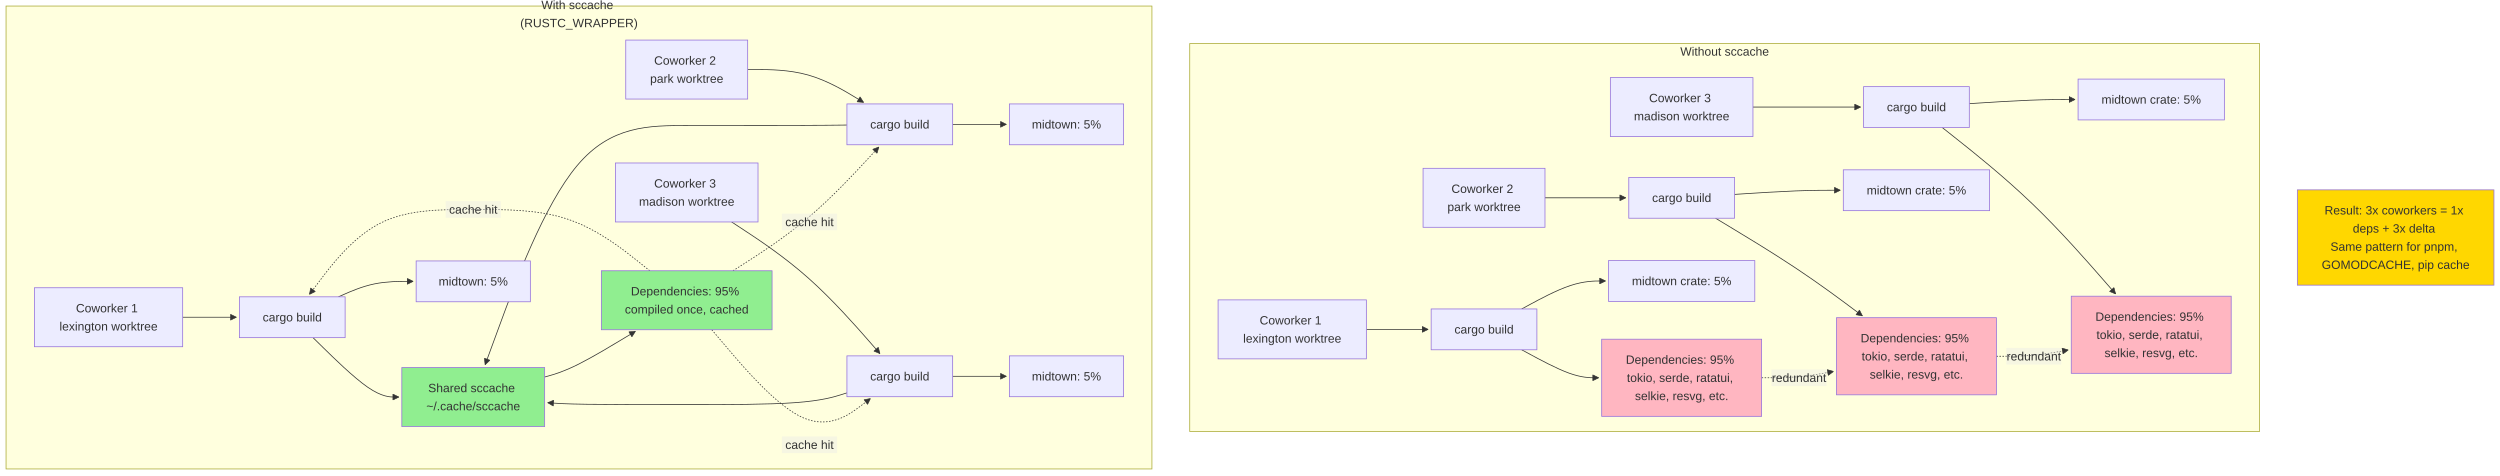
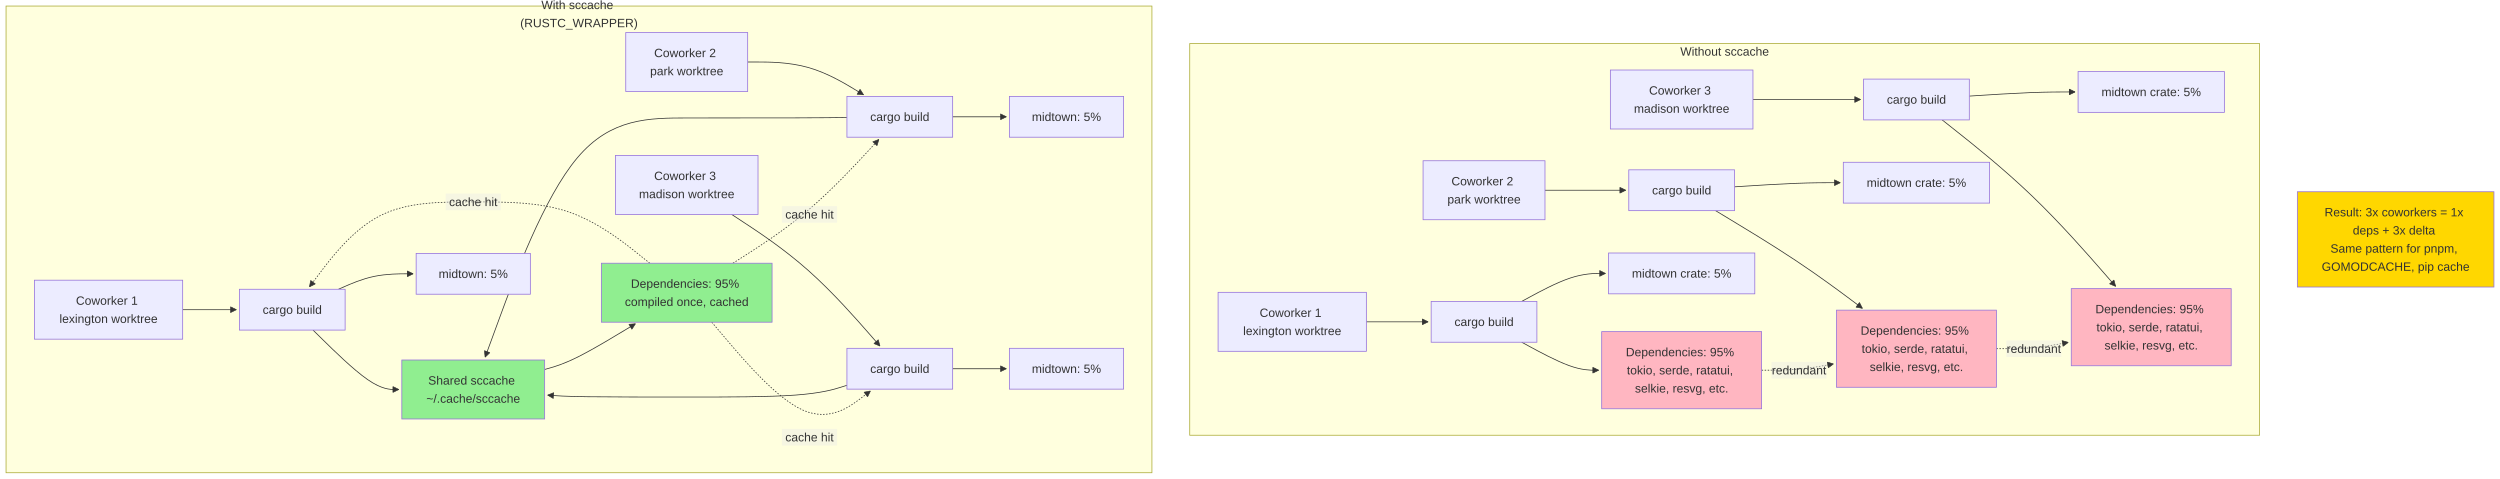
- <svg xmlns="http://www.w3.org/2000/svg" width="3306.227" height="628.188" viewBox="-8 -8 3306.227 628.188" class="mermaid">
+ <svg xmlns="http://www.w3.org/2000/svg" width="3306.227" height="633.188" viewBox="-8 -8 3306.227 633.188" class="mermaid">
  <style>
.mermaid{font-family:trebuchet ms, verdana, arial, sans-serif;font-size:16px;fill:#333333;}
.error-icon{fill:#552222;}
.error-text{fill:#552222;stroke:#552222;}
.edge-thickness-normal{stroke-width:1px;}
.edge-thickness-thick{stroke-width:3.5px;}
.edge-pattern-solid{stroke-dasharray:0;}
.edge-thickness-invisible{stroke-width:0;fill:none;}
.edge-pattern-dashed{stroke-dasharray:3;}
.edge-pattern-dotted{stroke-dasharray:2;}
.marker{fill:#333333;stroke:#333333;}
.marker.cross{stroke:#333333;}
svg{font-family:trebuchet ms, verdana, arial, sans-serif;font-size:16px;}
p{margin:0;}
.label{font-family:trebuchet ms, verdana, arial, sans-serif;color:#333333;}
.cluster-label text{fill:#333333;}
.cluster-label span{color:#333333;}
.cluster-label span p{background-color:transparent;}
.label text,span{fill:#333333;color:#333333;}
.node rect,.node circle,.node ellipse,.node polygon,.node path{fill:#ECECFF;stroke:#9370DB;stroke-width:1px;}
.rough-node .label text,.node .label text,.image-shape .label,.icon-shape .label{text-anchor:middle;}
.node .katex path{fill:#000;stroke:#000;stroke-width:1px;}
.rough-node .label,.node .label,.image-shape .label,.icon-shape .label{text-align:center;}
.node.clickable{cursor:pointer;}
.root .anchor path{fill:#333333!important;stroke-width:0;stroke:#333333;}
.arrowheadPath{fill:#333333;}
.edgePath .path{stroke:#333333;stroke-width:2.0px;}
.flowchart-link{stroke:#333333;fill:none;}
.edgeLabel{background-color:rgba(232, 232, 232, 0.8);text-align:center;}
.edgeLabel p{background-color:rgba(232, 232, 232, 0.8);}
.edgeLabel rect{opacity:0.5;background-color:rgba(232, 232, 232, 0.8);fill:rgba(232, 232, 232, 0.8);}
.labelBkg{background-color:rgba(232, 232, 232, 0.5);}
.cluster rect{fill:#ffffde;stroke:#aaaa33;stroke-width:1px;}
.cluster text{fill:#333333;}
.cluster span{color:#333333;}
.flowchartTitleText{text-anchor:middle;font-size:18px;fill:#333333;}
rect.text{fill:none;stroke-width:0;}

  </style>
  <defs>
    <marker id="arrow_point" viewBox="0 0 10 10" refX="10" refY="5" markerWidth="8" markerHeight="8" orient="auto" markerUnits="userSpaceOnUse">
      <path d="M 0 0 L 10 5 L 0 10 z" class="marker" />
    </marker>
    <marker id="arrow_point_start" viewBox="0 0 10 10" refX="4.5" refY="5" markerWidth="8" markerHeight="8" orient="auto" markerUnits="userSpaceOnUse">
      <path d="M 0 5 L 10 10 L 10 0 z" class="marker" />
    </marker>
    <marker id="arrow_cross" viewBox="0 0 11 11" refX="12" refY="5.2" markerWidth="11" markerHeight="11" orient="auto" markerUnits="userSpaceOnUse">
      <path d="M 1 1 L 10 10 M 10 1 L 1 10" class="marker cross" fill="none" stroke-width="2" />
    </marker>
    <marker id="arrow_cross_start" viewBox="0 0 11 11" refX="-1" refY="5.2" markerWidth="11" markerHeight="11" orient="auto" markerUnits="userSpaceOnUse">
      <path d="M 1 1 L 10 10 M 10 1 L 1 10" class="marker cross" fill="none" stroke-width="2" />
    </marker>
    <marker id="arrow_circle" viewBox="0 0 10 10" refX="11" refY="5" markerWidth="11" markerHeight="11" orient="auto" markerUnits="userSpaceOnUse">
      <circle cx="5" cy="5" r="5" class="marker" />
    </marker>
    <marker id="arrow_circle_start" viewBox="0 0 10 10" refX="-1" refY="5" markerWidth="11" markerHeight="11" orient="auto" markerUnits="userSpaceOnUse">
      <circle cx="5" cy="5" r="5" class="marker" />
    </marker>
  </defs>
  <g class="root">
    <g class="clusters">
      <g class="cluster" id="subgraph-subGraph0">
-         <rect x="1565.414" y="49.594" width="1414.813" height="513" class="cluster" />
+         <rect x="1565.414" y="49.594" width="1414.813" height="518" class="cluster" />
        <text x="2272.82" y="65.594" class="cluster-label" text-anchor="middle">Without sccache</text>
      </g>
      <g class="cluster" id="subgraph-subGraph1">
-         <rect x="0" y="0" width="1515.414" height="612.188" class="cluster" />
+         <rect x="0" y="0" width="1515.414" height="617.188" class="cluster" />
        <text x="757.707" y="16" class="cluster-label" text-anchor="middle">
          <tspan x="757.707" y="16" dy="-0.75em">With sccache</tspan>
          <tspan x="757.707" dy="1.5em">(RUSTC_WRAPPER)</tspan>
        </text>
      </g>
    </g>
    <g class="edgePaths">
      <g class="edge" id="edge-L-W1-B1-0">
-         <path d="M1799,427.594L1805.25,427.594C1811.5,427.594,1824,427.594,1837.616,427.594C1851.232,427.594,1865.964,427.594,1873.33,427.594L1880.695,427.594" class="edge-thickness-normal edge-pattern-solid edge-thickness-normal edge-pattern-solid flowchart-link" marker-end="url(#arrow_point)" />
+         <path d="M1799,417.594L1805.25,417.594C1811.5,417.594,1824,417.594,1837.616,417.594C1851.232,417.594,1865.964,417.594,1873.33,417.594L1880.695,417.594" class="edge-thickness-normal edge-pattern-solid edge-thickness-normal edge-pattern-solid flowchart-link" marker-end="url(#arrow_point)" />
      </g>
      <g class="edge" id="edge-L-W2-B2-0">
-         <path d="M2035.227,253.594L2041.477,253.594C2047.727,253.594,2060.227,253.594,2078.032,253.594C2095.837,253.594,2118.948,253.594,2130.503,253.594L2142.059,253.594" class="edge-thickness-normal edge-pattern-solid edge-thickness-normal edge-pattern-solid flowchart-link" marker-end="url(#arrow_point)" />
+         <path d="M2035.227,243.594L2041.477,243.594C2047.727,243.594,2060.227,243.594,2078.032,243.594C2095.837,243.594,2118.948,243.594,2130.503,243.594L2142.059,243.594" class="edge-thickness-normal edge-pattern-solid edge-thickness-normal edge-pattern-solid flowchart-link" marker-end="url(#arrow_point)" />
      </g>
      <g class="edge" id="edge-L-W3-B3-0">
-         <path d="M2310.27,133.594L2320.429,133.594C2330.589,133.594,2350.908,133.594,2374.623,133.594C2398.337,133.594,2425.448,133.594,2439.003,133.594L2452.559,133.594" class="edge-thickness-normal edge-pattern-solid edge-thickness-normal edge-pattern-solid flowchart-link" marker-end="url(#arrow_point)" />
+         <path d="M2310.27,123.594L2320.429,123.594C2330.589,123.594,2350.908,123.594,2374.623,123.594C2398.337,123.594,2425.448,123.594,2439.003,123.594L2452.559,123.594" class="edge-thickness-normal edge-pattern-solid edge-thickness-normal edge-pattern-solid flowchart-link" marker-end="url(#arrow_point)" />
      </g>
      <g class="edge" id="edge-L-B1-D1-0">
-         <path d="M2004.442,454.594L2015.823,460.76C2027.204,466.927,2049.965,479.26,2066.929,485.427C2083.893,491.594,2095.06,491.594,2100.643,491.594L2106.227,491.594" class="edge-thickness-normal edge-pattern-solid edge-thickness-normal edge-pattern-solid flowchart-link" marker-end="url(#arrow_point)" />
+         <path d="M2004.442,444.594L2015.823,450.76C2027.204,456.927,2049.965,469.26,2066.929,475.427C2083.893,481.594,2095.06,481.594,2100.643,481.594L2106.227,481.594" class="edge-thickness-normal edge-pattern-solid edge-thickness-normal edge-pattern-solid flowchart-link" marker-end="url(#arrow_point)" />
      </g>
      <g class="edge" id="edge-L-B1-M1-0">
-         <path d="M2004.442,400.594L2015.823,394.427C2027.204,388.26,2049.965,375.927,2068.433,369.76C2086.9,363.594,2101.073,363.594,2108.16,363.594L2115.246,363.594" class="edge-thickness-normal edge-pattern-solid edge-thickness-normal edge-pattern-solid flowchart-link" marker-end="url(#arrow_point)" />
+         <path d="M2004.442,390.594L2015.823,384.427C2027.204,378.26,2049.965,365.927,2068.433,359.76C2086.9,353.594,2101.073,353.594,2108.16,353.594L2115.246,353.594" class="edge-thickness-normal edge-pattern-solid edge-thickness-normal edge-pattern-solid flowchart-link" marker-end="url(#arrow_point)" />
      </g>
      <g class="edge" id="edge-L-B2-D2-0">
-         <path d="M2260.778,280.594L2279.186,291.688C2297.594,302.781,2334.411,324.969,2366.784,346.497C2399.156,368.025,2427.086,388.893,2441.051,399.328L2455.016,409.762" class="edge-thickness-normal edge-pattern-solid edge-thickness-normal edge-pattern-solid flowchart-link" marker-end="url(#arrow_point)" />
+         <path d="M2260.778,270.594L2279.186,281.688C2297.594,292.781,2334.411,314.969,2366.784,336.497C2399.156,358.025,2427.086,378.893,2441.051,389.328L2455.016,399.762" class="edge-thickness-normal edge-pattern-solid edge-thickness-normal edge-pattern-solid flowchart-link" marker-end="url(#arrow_point)" />
      </g>
      <g class="edge" id="edge-L-B2-M2-0">
-         <path d="M2285.895,249.09L2300.117,248.174C2314.339,247.258,2342.783,245.426,2366.091,244.51C2389.4,243.594,2407.573,243.594,2416.66,243.594L2425.746,243.594" class="edge-thickness-normal edge-pattern-solid edge-thickness-normal edge-pattern-solid flowchart-link" marker-end="url(#arrow_point)" />
+         <path d="M2285.895,239.09L2300.117,238.174C2314.339,237.258,2342.783,235.426,2366.091,234.51C2389.4,233.594,2407.573,233.594,2416.66,233.594L2425.746,233.594" class="edge-thickness-normal edge-pattern-solid edge-thickness-normal edge-pattern-solid flowchart-link" marker-end="url(#arrow_point)" />
      </g>
      <g class="edge" id="edge-L-B3-D3-0">
-         <path d="M2560.521,160.594L2580.722,176.615C2600.923,192.635,2641.325,224.677,2679.549,261.362C2717.773,298.047,2753.819,339.376,2771.843,360.04L2789.866,380.704" class="edge-thickness-normal edge-pattern-solid edge-thickness-normal edge-pattern-solid flowchart-link" marker-end="url(#arrow_point)" />
+         <path d="M2560.521,150.594L2580.722,166.615C2600.923,182.635,2641.325,214.677,2679.549,251.362C2717.773,288.047,2753.819,329.376,2771.843,350.04L2789.866,370.704" class="edge-thickness-normal edge-pattern-solid edge-thickness-normal edge-pattern-solid flowchart-link" marker-end="url(#arrow_point)" />
      </g>
      <g class="edge" id="edge-L-B3-M3-0">
-         <path d="M2596.395,129.09L2610.617,128.174C2624.839,127.258,2653.283,125.426,2676.591,124.51C2699.9,123.594,2718.073,123.594,2727.16,123.594L2736.246,123.594" class="edge-thickness-normal edge-pattern-solid edge-thickness-normal edge-pattern-solid flowchart-link" marker-end="url(#arrow_point)" />
+         <path d="M2596.395,119.09L2610.617,118.174C2624.839,117.258,2653.283,115.426,2676.591,114.51C2699.9,113.594,2718.073,113.594,2727.16,113.594L2736.246,113.594" class="edge-thickness-normal edge-pattern-solid edge-thickness-normal edge-pattern-solid flowchart-link" marker-end="url(#arrow_point)" />
      </g>
      <g class="edge" id="edge-L-D1-D2-0">
-         <path d="M2321.727,491.594L2329.977,491.594C2338.227,491.594,2354.727,491.594,2370.571,490.203C2386.415,488.812,2401.604,486.03,2409.198,484.638L2416.792,483.247" class="edge-thickness-normal edge-pattern-dotted edge-thickness-normal edge-pattern-solid flowchart-link" marker-end="url(#arrow_point)" />
+         <path d="M2321.727,481.594L2329.977,481.594C2338.227,481.594,2354.727,481.594,2370.571,480.203C2386.415,478.812,2401.604,476.03,2409.198,474.638L2416.792,473.247" class="edge-thickness-normal edge-pattern-dotted edge-thickness-normal edge-pattern-solid flowchart-link" marker-end="url(#arrow_point)" />
      </g>
      <g class="edge" id="edge-L-D2-D3-0">
-         <path d="M2632.227,463.156L2640.477,463.156C2648.727,463.156,2665.227,463.156,2681.071,461.765C2696.915,460.374,2712.104,457.592,2719.698,456.201L2727.292,454.81" class="edge-thickness-normal edge-pattern-dotted edge-thickness-normal edge-pattern-solid flowchart-link" marker-end="url(#arrow_point)" />
+         <path d="M2632.227,453.156L2640.477,453.156C2648.727,453.156,2665.227,453.156,2681.071,451.765C2696.915,450.374,2712.104,447.592,2719.698,446.201L2727.292,444.81" class="edge-thickness-normal edge-pattern-dotted edge-thickness-normal edge-pattern-solid flowchart-link" marker-end="url(#arrow_point)" />
      </g>
      <g class="edge" id="edge-L-S1-SB1-0">
-         <path d="M233.586,411.547L239.836,411.547C246.086,411.547,258.586,411.547,270.419,411.547C282.253,411.547,293.419,411.547,299.003,411.547L304.586,411.547" class="edge-thickness-normal edge-pattern-solid edge-thickness-normal edge-pattern-solid flowchart-link" marker-end="url(#arrow_point)" />
+         <path d="M233.586,401.547L239.836,401.547C246.086,401.547,258.586,401.547,270.419,401.547C282.253,401.547,293.419,401.547,299.003,401.547L304.586,401.547" class="edge-thickness-normal edge-pattern-solid edge-thickness-normal edge-pattern-solid flowchart-link" marker-end="url(#arrow_point)" />
      </g>
      <g class="edge" id="edge-L-S2-SB2-0">
-         <path d="M980.793,84L994.42,84C1008.047,84,1035.301,84,1060.844,91.23C1086.387,98.459,1110.219,112.919,1122.135,120.149L1134.051,127.378" class="edge-thickness-normal edge-pattern-solid edge-thickness-normal edge-pattern-solid flowchart-link" marker-end="url(#arrow_point)" />
+         <path d="M980.793,74L994.42,74C1008.047,74,1035.301,74,1060.844,81.23C1086.387,88.459,1110.219,102.919,1122.135,110.149L1134.051,117.378" class="edge-thickness-normal edge-pattern-solid edge-thickness-normal edge-pattern-solid flowchart-link" marker-end="url(#arrow_point)" />
      </g>
      <g class="edge" id="edge-L-S3-SB3-0">
-         <path d="M959.563,285.547L976.728,296.82C993.893,308.094,1028.224,330.641,1060.915,359.655C1093.606,388.669,1124.658,424.15,1140.183,441.89L1155.709,459.631" class="edge-thickness-normal edge-pattern-solid edge-thickness-normal edge-pattern-solid flowchart-link" marker-end="url(#arrow_point)" />
+         <path d="M959.563,275.547L976.728,286.82C993.893,298.094,1028.224,320.641,1060.915,349.655C1093.606,378.669,1124.658,414.15,1140.183,431.89L1155.709,449.631" class="edge-thickness-normal edge-pattern-solid edge-thickness-normal edge-pattern-solid flowchart-link" marker-end="url(#arrow_point)" />
      </g>
      <g class="edge" id="edge-L-SB1-CACHE-0">
-         <path d="M405.983,438.547L419.306,451.638C432.629,464.729,459.275,490.911,478.182,504.003C497.089,517.094,508.255,517.094,513.839,517.094L519.422,517.094" class="edge-thickness-normal edge-pattern-solid edge-thickness-normal edge-pattern-solid flowchart-link" marker-end="url(#arrow_point)" />
+         <path d="M405.983,428.547L419.306,441.638C432.629,454.729,459.275,480.911,478.182,494.003C497.089,507.094,508.255,507.094,513.839,507.094L519.422,507.094" class="edge-thickness-normal edge-pattern-solid edge-thickness-normal edge-pattern-solid flowchart-link" marker-end="url(#arrow_point)" />
      </g>
      <g class="edge" id="edge-L-SB2-CACHE-0">
-         <path d="M1112.055,157.359L1103.805,157.466C1095.555,157.573,1079.055,157.786,1043.742,157.893C1008.43,158,954.305,158,902.18,158C850.055,158,799.93,158,755.495,210.723C711.061,263.446,672.317,368.893,652.945,421.616L633.573,474.339" class="edge-thickness-normal edge-pattern-solid edge-thickness-normal edge-pattern-solid flowchart-link" marker-end="url(#arrow_point)" />
+         <path d="M1112.055,147.359L1103.805,147.466C1095.555,147.573,1079.055,147.786,1043.742,147.893C1008.43,148,954.305,148,902.18,148C850.055,148,799.93,148,755.495,200.723C711.061,253.446,672.317,358.893,652.945,411.616L633.573,464.339" class="edge-thickness-normal edge-pattern-solid edge-thickness-normal edge-pattern-solid flowchart-link" marker-end="url(#arrow_point)" />
      </g>
      <g class="edge" id="edge-L-SB3-CACHE-0">
-         <path d="M1112.055,511.569L1103.805,514.156C1095.555,516.744,1079.055,521.919,1043.742,524.506C1008.43,527.094,954.305,527.094,902.18,527.094C850.055,527.094,799.93,527.094,769.282,526.67C738.634,526.247,727.464,525.401,721.879,524.977L716.293,524.554" class="edge-thickness-normal edge-pattern-solid edge-thickness-normal edge-pattern-solid flowchart-link" marker-end="url(#arrow_point)" />
+         <path d="M1112.055,501.569L1103.805,504.156C1095.555,506.744,1079.055,511.919,1043.742,514.506C1008.43,517.094,954.305,517.094,902.18,517.094C850.055,517.094,799.93,517.094,769.282,516.67C738.634,516.247,727.464,515.401,721.879,514.977L716.293,514.554" class="edge-thickness-normal edge-pattern-solid edge-thickness-normal edge-pattern-solid flowchart-link" marker-end="url(#arrow_point)" />
      </g>
      <g class="edge" id="edge-L-CACHE-SD-0">
-         <path d="M712.305,490.61L718.555,488.857C724.805,487.104,737.305,483.599,757.306,473.525C777.307,463.451,804.809,446.808,818.56,438.486L832.311,430.165" class="edge-thickness-normal edge-pattern-solid edge-thickness-normal edge-pattern-solid flowchart-link" marker-end="url(#arrow_point)" />
+         <path d="M712.305,480.61L718.555,478.857C724.805,477.104,737.305,473.599,757.306,463.525C777.307,453.451,804.809,436.808,818.56,428.486L832.311,420.165" class="edge-thickness-normal edge-pattern-solid edge-thickness-normal edge-pattern-solid flowchart-link" marker-end="url(#arrow_point)" />
      </g>
      <g class="edge" id="edge-L-SB1-SM1-0">
-         <path d="M439.623,384.547L447.339,381.138C455.056,377.729,470.489,370.911,486.944,367.503C503.398,364.094,520.875,364.094,529.613,364.094L538.352,364.094" class="edge-thickness-normal edge-pattern-solid edge-thickness-normal edge-pattern-solid flowchart-link" marker-end="url(#arrow_point)" />
+         <path d="M439.623,374.547L447.339,371.138C455.056,367.729,470.489,360.911,486.944,357.503C503.398,354.094,520.875,354.094,529.613,354.094L538.352,354.094" class="edge-thickness-normal edge-pattern-solid edge-thickness-normal edge-pattern-solid flowchart-link" marker-end="url(#arrow_point)" />
      </g>
      <g class="edge" id="edge-L-SB2-SM2-0">
-         <path d="M1251.891,156.453L1258.141,156.453C1264.391,156.453,1276.891,156.453,1288.724,156.453C1300.557,156.453,1311.724,156.453,1317.307,156.453L1322.891,156.453" class="edge-thickness-normal edge-pattern-solid edge-thickness-normal edge-pattern-solid flowchart-link" marker-end="url(#arrow_point)" />
+         <path d="M1251.891,146.453L1258.141,146.453C1264.391,146.453,1276.891,146.453,1288.724,146.453C1300.557,146.453,1311.724,146.453,1317.307,146.453L1322.891,146.453" class="edge-thickness-normal edge-pattern-solid edge-thickness-normal edge-pattern-solid flowchart-link" marker-end="url(#arrow_point)" />
      </g>
      <g class="edge" id="edge-L-SB3-SM3-0">
-         <path d="M1251.891,489.641L1258.141,489.641C1264.391,489.641,1276.891,489.641,1288.724,489.641C1300.557,489.641,1311.724,489.641,1317.307,489.641L1322.891,489.641" class="edge-thickness-normal edge-pattern-solid edge-thickness-normal edge-pattern-solid flowchart-link" marker-end="url(#arrow_point)" />
+         <path d="M1251.891,479.641L1258.141,479.641C1264.391,479.641,1276.891,479.641,1288.724,479.641C1300.557,479.641,1311.724,479.641,1317.307,479.641L1322.891,479.641" class="edge-thickness-normal edge-pattern-solid edge-thickness-normal edge-pattern-solid flowchart-link" marker-end="url(#arrow_point)" />
      </g>
      <g class="edge" id="edge-L-SD-SB1-0">
-         <path d="M851.346,350.094L834.422,336.578C817.499,323.063,783.652,296.031,744.738,282.516C705.824,269,661.844,269,617.863,269C573.883,269,529.902,269,493.801,287.725C457.7,306.451,429.479,343.902,415.368,362.627L401.257,381.352" class="edge-thickness-normal edge-pattern-dotted edge-thickness-normal edge-pattern-solid flowchart-link" marker-end="url(#arrow_point)" />
+         <path d="M851.346,340.094L834.422,326.578C817.499,313.063,783.652,286.031,744.738,272.516C705.824,259,661.844,259,617.863,259C573.883,259,529.902,259,493.801,277.725C457.7,296.451,429.479,333.902,415.368,352.627L401.257,371.352" class="edge-thickness-normal edge-pattern-dotted edge-thickness-normal edge-pattern-solid flowchart-link" marker-end="url(#arrow_point)" />
      </g>
      <g class="edge" id="edge-L-SD-SB2-0">
-         <path d="M961.337,350.094L978.206,339.336C995.076,328.578,1028.815,307.063,1060.973,279.778C1093.13,252.494,1123.705,219.442,1138.993,202.916L1154.28,186.389" class="edge-thickness-normal edge-pattern-dotted edge-thickness-normal edge-pattern-solid flowchart-link" marker-end="url(#arrow_point)" />
+         <path d="M961.337,340.094L978.206,329.336C995.076,318.578,1028.815,297.063,1060.973,269.778C1093.13,242.494,1123.705,209.442,1138.993,192.916L1154.28,176.389" class="edge-thickness-normal edge-pattern-dotted edge-thickness-normal edge-pattern-solid flowchart-link" marker-end="url(#arrow_point)" />
      </g>
      <g class="edge" id="edge-L-SD-SB3-0">
-         <path d="M933.319,428.094L954.858,453.443C976.397,478.792,1019.476,529.49,1054.452,544.65C1089.429,559.811,1116.302,539.434,1129.739,529.246L1143.176,519.057" class="edge-thickness-normal edge-pattern-dotted edge-thickness-normal edge-pattern-solid flowchart-link" marker-end="url(#arrow_point)" />
+         <path d="M933.319,418.094L954.858,443.443C976.397,468.792,1019.476,519.49,1054.452,534.65C1089.429,549.811,1116.302,529.434,1129.739,519.246L1143.176,509.057" class="edge-thickness-normal edge-pattern-dotted edge-thickness-normal edge-pattern-solid flowchart-link" marker-end="url(#arrow_point)" />
      </g>
    </g>
    <g class="edgeLabels">
      <g class="edgeLabel" id="edge-label-L-D1-D2-0">
-         <rect x="2334.827" y="480.594" width="72.8" height="22" class="edge-label-bg" />
-         <text x="2371.227" y="491.594" class="edge-label" text-anchor="middle" dominant-baseline="central">redundant</text>
+         <rect x="2334.827" y="470.594" width="72.8" height="22" class="edge-label-bg" />
+         <text x="2371.227" y="481.594" class="edge-label" text-anchor="middle" dominant-baseline="central">redundant</text>
      </g>
      <g class="edgeLabel" id="edge-label-L-D2-D3-0">
-         <rect x="2645.327" y="452.156" width="72.8" height="22" class="edge-label-bg" />
-         <text x="2681.727" y="463.156" class="edge-label" text-anchor="middle" dominant-baseline="central">redundant</text>
+         <rect x="2645.327" y="442.156" width="72.8" height="22" class="edge-label-bg" />
+         <text x="2681.727" y="453.156" class="edge-label" text-anchor="middle" dominant-baseline="central">redundant</text>
      </g>
      <g class="edgeLabel" id="edge-label-L-SD-SB1-0">
-         <rect x="581.463" y="258" width="72.8" height="22" class="edge-label-bg" />
-         <text x="617.863" y="269" class="edge-label" text-anchor="middle" dominant-baseline="central">cache hit</text>
+         <rect x="581.463" y="248" width="72.8" height="22" class="edge-label-bg" />
+         <text x="617.863" y="259" class="edge-label" text-anchor="middle" dominant-baseline="central">cache hit</text>
      </g>
      <g class="edgeLabel" id="edge-label-L-SD-SB2-0">
-         <rect x="1026.155" y="274.547" width="72.8" height="22" class="edge-label-bg" />
-         <text x="1062.555" y="285.547" class="edge-label" text-anchor="middle" dominant-baseline="central">cache hit</text>
+         <rect x="1026.155" y="264.547" width="72.8" height="22" class="edge-label-bg" />
+         <text x="1062.555" y="275.547" class="edge-label" text-anchor="middle" dominant-baseline="central">cache hit</text>
      </g>
      <g class="edgeLabel" id="edge-label-L-SD-SB3-0">
-         <rect x="1026.155" y="569.188" width="72.8" height="22" class="edge-label-bg" />
-         <text x="1062.555" y="580.188" class="edge-label" text-anchor="middle" dominant-baseline="central">cache hit</text>
+         <rect x="1026.155" y="559.188" width="72.8" height="22" class="edge-label-bg" />
+         <text x="1062.555" y="570.188" class="edge-label" text-anchor="middle" dominant-baseline="central">cache hit</text>
      </g>
    </g>
    <g class="nodes">
      <g class="node default" id="node-W1">
-         <rect x="1602.914" y="388.594" width="196.086" height="78" />
-         <text x="1700.957" y="427.594" class="label" text-anchor="middle" dominant-baseline="central">
-           <tspan x="1700.957" y="427.594" dy="-0.75em">Coworker 1</tspan>
+         <rect x="1602.914" y="378.594" width="196.086" height="78" />
+         <text x="1700.957" y="417.594" class="label" text-anchor="middle" dominant-baseline="central">
+           <tspan x="1700.957" y="417.594" dy="-0.75em">Coworker 1</tspan>
          <tspan x="1700.957" dy="1.5em">lexington worktree</tspan>
        </text>
      </g>
      <g class="node default" id="node-W2">
-         <rect x="1874" y="214.594" width="161.227" height="78" />
-         <text x="1954.613" y="253.594" class="label" text-anchor="middle" dominant-baseline="central">
-           <tspan x="1954.613" y="253.594" dy="-0.75em">Coworker 2</tspan>
+         <rect x="1874" y="204.594" width="161.227" height="78" />
+         <text x="1954.613" y="243.594" class="label" text-anchor="middle" dominant-baseline="central">
+           <tspan x="1954.613" y="243.594" dy="-0.75em">Coworker 2</tspan>
          <tspan x="1954.613" dy="1.5em">park worktree</tspan>
        </text>
      </g>
      <g class="node default" id="node-W3">
-         <rect x="2121.684" y="94.594" width="188.586" height="78" />
-         <text x="2215.977" y="133.594" class="label" text-anchor="middle" dominant-baseline="central">
-           <tspan x="2215.977" y="133.594" dy="-0.75em">Coworker 3</tspan>
+         <rect x="2121.684" y="84.594" width="188.586" height="78" />
+         <text x="2215.977" y="123.594" class="label" text-anchor="middle" dominant-baseline="central">
+           <tspan x="2215.977" y="123.594" dy="-0.75em">Coworker 3</tspan>
          <tspan x="2215.977" dy="1.5em">madison worktree</tspan>
        </text>
      </g>
      <g class="node default" id="node-B1">
-         <rect x="1884.695" y="400.594" width="139.836" height="54" />
-         <text x="1954.613" y="427.594" class="label" text-anchor="middle" dominant-baseline="central">cargo build</text>
+         <rect x="1884.695" y="390.594" width="139.836" height="54" />
+         <text x="1954.613" y="417.594" class="label" text-anchor="middle" dominant-baseline="central">cargo build</text>
      </g>
      <g class="node default" id="node-B2">
-         <rect x="2146.059" y="226.594" width="139.836" height="54" />
-         <text x="2215.977" y="253.594" class="label" text-anchor="middle" dominant-baseline="central">cargo build</text>
+         <rect x="2146.059" y="216.594" width="139.836" height="54" />
+         <text x="2215.977" y="243.594" class="label" text-anchor="middle" dominant-baseline="central">cargo build</text>
      </g>
      <g class="node default" id="node-B3">
-         <rect x="2456.559" y="106.594" width="139.836" height="54" />
-         <text x="2526.477" y="133.594" class="label" text-anchor="middle" dominant-baseline="central">cargo build</text>
+         <rect x="2456.559" y="96.594" width="139.836" height="54" />
+         <text x="2526.477" y="123.594" class="label" text-anchor="middle" dominant-baseline="central">cargo build</text>
      </g>
      <g class="node default" id="node-D1">
-         <rect x="2110.227" y="440.594" width="211.5" height="102" style="fill:#FFB6C1 !important" />
-         <text x="2215.977" y="491.594" class="label" text-anchor="middle" dominant-baseline="central">
-           <tspan x="2215.977" y="491.594" dy="-1.5em">Dependencies: 95%</tspan>
+         <rect x="2110.227" y="430.594" width="211.5" height="102" style="fill:#FFB6C1 !important" />
+         <text x="2215.977" y="481.594" class="label" text-anchor="middle" dominant-baseline="central">
+           <tspan x="2215.977" y="481.594" dy="-1.5em">Dependencies: 95%</tspan>
          <tspan x="2215.977" dy="1.5em">tokio, serde, ratatui,</tspan>
          <tspan x="2215.977" dy="1.5em">selkie, resvg, etc.</tspan>
        </text>
      </g>
      <g class="node default" id="node-M1">
-         <rect x="2119.246" y="336.594" width="193.461" height="54" />
-         <text x="2215.977" y="363.594" class="label" text-anchor="middle" dominant-baseline="central">midtown crate: 5%</text>
+         <rect x="2119.246" y="326.594" width="193.461" height="54" />
+         <text x="2215.977" y="353.594" class="label" text-anchor="middle" dominant-baseline="central">midtown crate: 5%</text>
      </g>
      <g class="node default" id="node-D2">
-         <rect x="2420.727" y="412.156" width="211.5" height="102" style="fill:#FFB6C1 !important" />
-         <text x="2526.477" y="463.156" class="label" text-anchor="middle" dominant-baseline="central">
-           <tspan x="2526.477" y="463.156" dy="-1.5em">Dependencies: 95%</tspan>
+         <rect x="2420.727" y="402.156" width="211.5" height="102" style="fill:#FFB6C1 !important" />
+         <text x="2526.477" y="453.156" class="label" text-anchor="middle" dominant-baseline="central">
+           <tspan x="2526.477" y="453.156" dy="-1.5em">Dependencies: 95%</tspan>
          <tspan x="2526.477" dy="1.5em">tokio, serde, ratatui,</tspan>
          <tspan x="2526.477" dy="1.5em">selkie, resvg, etc.</tspan>
        </text>
      </g>
      <g class="node default" id="node-M2">
-         <rect x="2429.746" y="216.594" width="193.461" height="54" />
-         <text x="2526.477" y="243.594" class="label" text-anchor="middle" dominant-baseline="central">midtown crate: 5%</text>
+         <rect x="2429.746" y="206.594" width="193.461" height="54" />
+         <text x="2526.477" y="233.594" class="label" text-anchor="middle" dominant-baseline="central">midtown crate: 5%</text>
      </g>
      <g class="node default" id="node-D3">
-         <rect x="2731.227" y="383.719" width="211.5" height="102" style="fill:#FFB6C1 !important" />
-         <text x="2836.977" y="434.719" class="label" text-anchor="middle" dominant-baseline="central">
-           <tspan x="2836.977" y="434.719" dy="-1.5em">Dependencies: 95%</tspan>
+         <rect x="2731.227" y="373.719" width="211.5" height="102" style="fill:#FFB6C1 !important" />
+         <text x="2836.977" y="424.719" class="label" text-anchor="middle" dominant-baseline="central">
+           <tspan x="2836.977" y="424.719" dy="-1.5em">Dependencies: 95%</tspan>
          <tspan x="2836.977" dy="1.5em">tokio, serde, ratatui,</tspan>
          <tspan x="2836.977" dy="1.5em">selkie, resvg, etc.</tspan>
        </text>
      </g>
      <g class="node default" id="node-M3">
-         <rect x="2740.246" y="96.594" width="193.461" height="54" />
-         <text x="2836.977" y="123.594" class="label" text-anchor="middle" dominant-baseline="central">midtown crate: 5%</text>
+         <rect x="2740.246" y="86.594" width="193.461" height="54" />
+         <text x="2836.977" y="113.594" class="label" text-anchor="middle" dominant-baseline="central">midtown crate: 5%</text>
      </g>
      <g class="node default" id="node-S1">
-         <rect x="37.5" y="372.547" width="196.086" height="78" />
-         <text x="135.543" y="411.547" class="label" text-anchor="middle" dominant-baseline="central">
-           <tspan x="135.543" y="411.547" dy="-0.75em">Coworker 1</tspan>
+         <rect x="37.5" y="362.547" width="196.086" height="78" />
+         <text x="135.543" y="401.547" class="label" text-anchor="middle" dominant-baseline="central">
+           <tspan x="135.543" y="401.547" dy="-0.75em">Coworker 1</tspan>
          <tspan x="135.543" dy="1.5em">lexington worktree</tspan>
        </text>
      </g>
      <g class="node default" id="node-S2">
-         <rect x="819.566" y="45" width="161.227" height="78" />
-         <text x="900.18" y="84" class="label" text-anchor="middle" dominant-baseline="central">
-           <tspan x="900.18" y="84" dy="-0.75em">Coworker 2</tspan>
+         <rect x="819.566" y="35" width="161.227" height="78" />
+         <text x="900.18" y="74" class="label" text-anchor="middle" dominant-baseline="central">
+           <tspan x="900.18" y="74" dy="-0.75em">Coworker 2</tspan>
          <tspan x="900.18" dy="1.5em">park worktree</tspan>
        </text>
      </g>
      <g class="node default" id="node-S3">
-         <rect x="805.887" y="207.547" width="188.586" height="78" />
-         <text x="900.18" y="246.547" class="label" text-anchor="middle" dominant-baseline="central">
-           <tspan x="900.18" y="246.547" dy="-0.75em">Coworker 3</tspan>
+         <rect x="805.887" y="197.547" width="188.586" height="78" />
+         <text x="900.18" y="236.547" class="label" text-anchor="middle" dominant-baseline="central">
+           <tspan x="900.18" y="236.547" dy="-0.75em">Coworker 3</tspan>
          <tspan x="900.18" dy="1.5em">madison worktree</tspan>
        </text>
      </g>
      <g class="node default" id="node-SB1">
-         <rect x="308.586" y="384.547" width="139.836" height="54" />
-         <text x="378.504" y="411.547" class="label" text-anchor="middle" dominant-baseline="central">cargo build</text>
+         <rect x="308.586" y="374.547" width="139.836" height="54" />
+         <text x="378.504" y="401.547" class="label" text-anchor="middle" dominant-baseline="central">cargo build</text>
      </g>
      <g class="node default" id="node-SB2">
-         <rect x="1112.055" y="129.453" width="139.836" height="54" />
-         <text x="1181.973" y="156.453" class="label" text-anchor="middle" dominant-baseline="central">cargo build</text>
+         <rect x="1112.055" y="119.453" width="139.836" height="54" />
+         <text x="1181.973" y="146.453" class="label" text-anchor="middle" dominant-baseline="central">cargo build</text>
      </g>
      <g class="node default" id="node-SB3">
-         <rect x="1112.055" y="462.641" width="139.836" height="54" />
-         <text x="1181.973" y="489.641" class="label" text-anchor="middle" dominant-baseline="central">cargo build</text>
+         <rect x="1112.055" y="452.641" width="139.836" height="54" />
+         <text x="1181.973" y="479.641" class="label" text-anchor="middle" dominant-baseline="central">cargo build</text>
      </g>
      <g class="node default" id="node-CACHE">
-         <rect x="523.422" y="478.094" width="188.883" height="78" style="fill:#90EE90 !important" />
-         <text x="617.863" y="517.094" class="label" text-anchor="middle" dominant-baseline="central">
-           <tspan x="617.863" y="517.094" dy="-0.75em">Shared sccache</tspan>
+         <rect x="523.422" y="468.094" width="188.883" height="78" style="fill:#90EE90 !important" />
+         <text x="617.863" y="507.094" class="label" text-anchor="middle" dominant-baseline="central">
+           <tspan x="617.863" y="507.094" dy="-0.75em">Shared sccache</tspan>
          <tspan x="617.863" dy="1.5em">~/.cache/sccache</tspan>
        </text>
      </g>
      <g class="node default" id="node-SD">
-         <rect x="787.305" y="350.094" width="225.75" height="78" style="fill:#90EE90 !important" />
-         <text x="900.18" y="389.094" class="label" text-anchor="middle" dominant-baseline="central">
-           <tspan x="900.18" y="389.094" dy="-0.75em">Dependencies: 95%</tspan>
+         <rect x="787.305" y="340.094" width="225.75" height="78" style="fill:#90EE90 !important" />
+         <text x="900.18" y="379.094" class="label" text-anchor="middle" dominant-baseline="central">
+           <tspan x="900.18" y="379.094" dy="-0.75em">Dependencies: 95%</tspan>
          <tspan x="900.18" dy="1.5em">compiled once, cached</tspan>
        </text>
      </g>
      <g class="node default" id="node-SM1">
-         <rect x="542.352" y="337.094" width="151.023" height="54" />
-         <text x="617.863" y="364.094" class="label" text-anchor="middle" dominant-baseline="central">midtown: 5%</text>
+         <rect x="542.352" y="327.094" width="151.023" height="54" />
+         <text x="617.863" y="354.094" class="label" text-anchor="middle" dominant-baseline="central">midtown: 5%</text>
      </g>
      <g class="node default" id="node-SM2">
-         <rect x="1326.891" y="129.453" width="151.023" height="54" />
-         <text x="1402.402" y="156.453" class="label" text-anchor="middle" dominant-baseline="central">midtown: 5%</text>
+         <rect x="1326.891" y="119.453" width="151.023" height="54" />
+         <text x="1402.402" y="146.453" class="label" text-anchor="middle" dominant-baseline="central">midtown: 5%</text>
      </g>
      <g class="node default" id="node-SM3">
-         <rect x="1326.891" y="462.641" width="151.023" height="54" />
-         <text x="1402.402" y="489.641" class="label" text-anchor="middle" dominant-baseline="central">midtown: 5%</text>
+         <rect x="1326.891" y="452.641" width="151.023" height="54" />
+         <text x="1402.402" y="479.641" class="label" text-anchor="middle" dominant-baseline="central">midtown: 5%</text>
      </g>
      <g class="node default" id="node-RESULT">
-         <rect x="3030.227" y="243.094" width="260" height="126" style="fill:#FFD700 !important" />
-         <text x="3160.227" y="306.094" class="label" text-anchor="middle" dominant-baseline="central">
-           <tspan x="3160.227" y="306.094" dy="-2.25em">Result: 3x coworkers = 1x</tspan>
+         <rect x="3030.227" y="245.594" width="260" height="126" style="fill:#FFD700 !important" />
+         <text x="3160.227" y="308.594" class="label" text-anchor="middle" dominant-baseline="central">
+           <tspan x="3160.227" y="308.594" dy="-2.25em">Result: 3x coworkers = 1x</tspan>
          <tspan x="3160.227" dy="1.5em">deps + 3x delta</tspan>
          <tspan x="3160.227" dy="1.5em">Same pattern for pnpm,</tspan>
          <tspan x="3160.227" dy="1.5em">GOMODCACHE, pip cache</tspan>
        </text>
      </g>
    </g>
  </g>
</svg>
